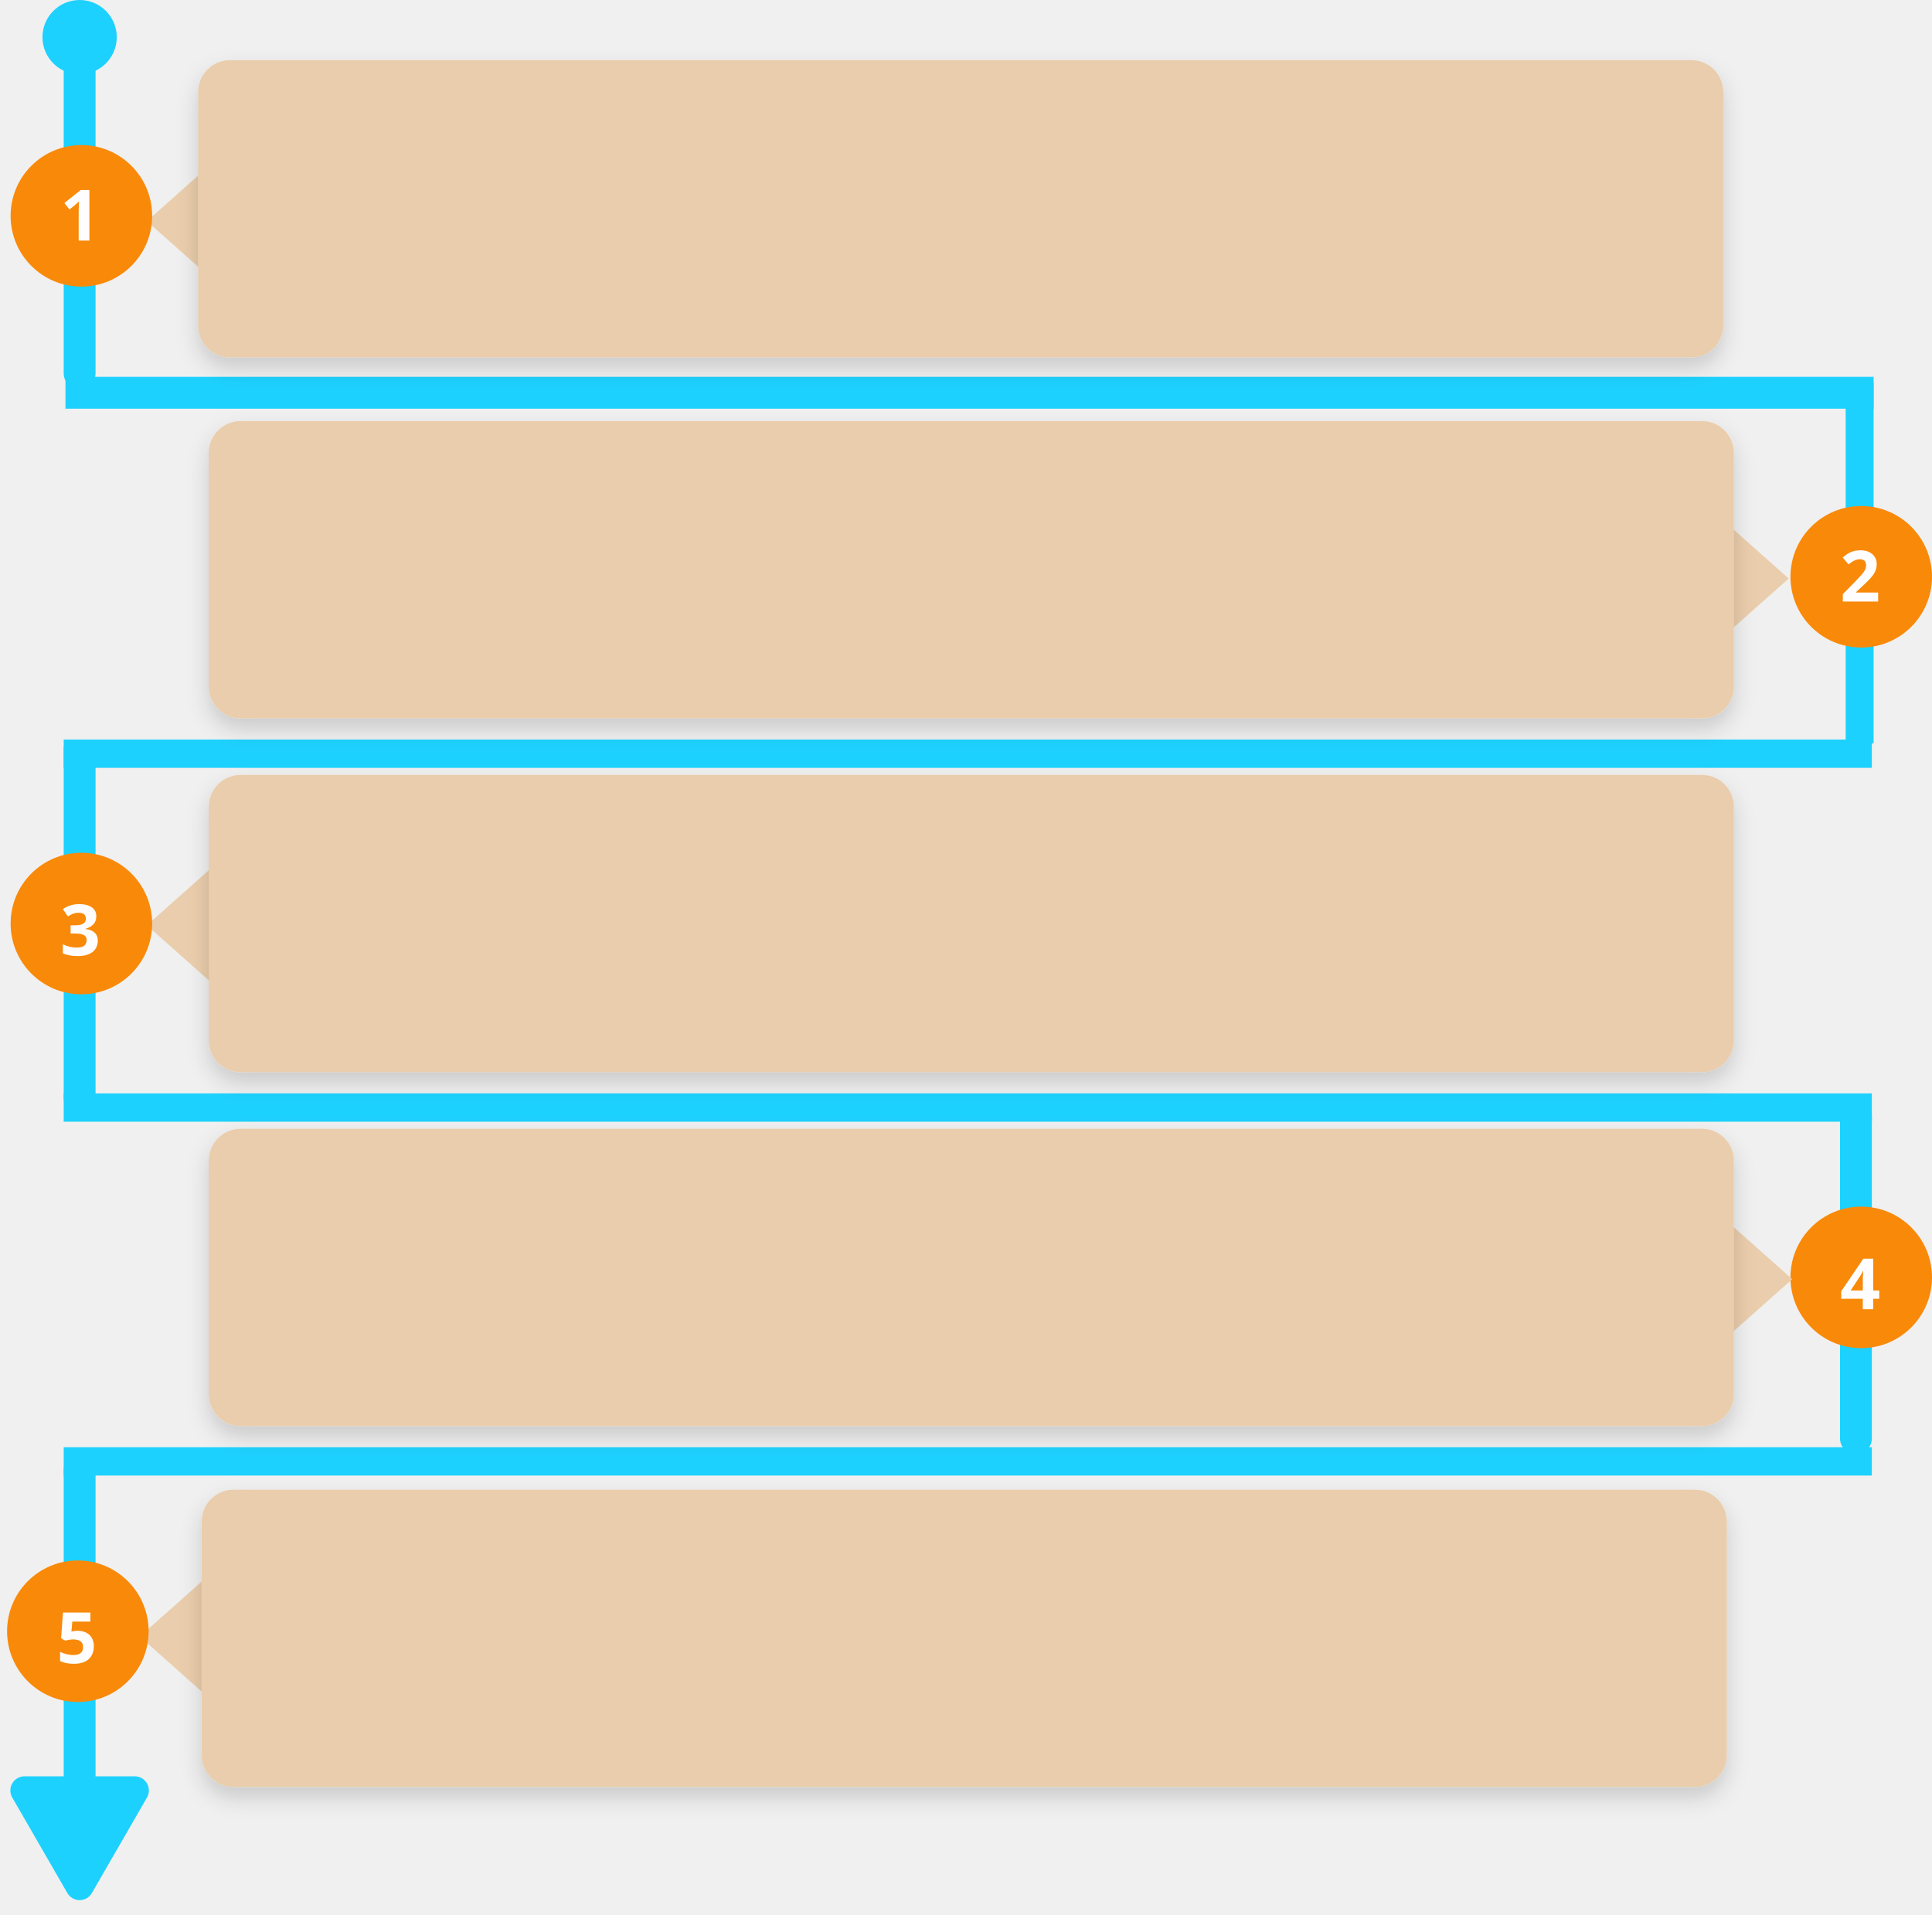
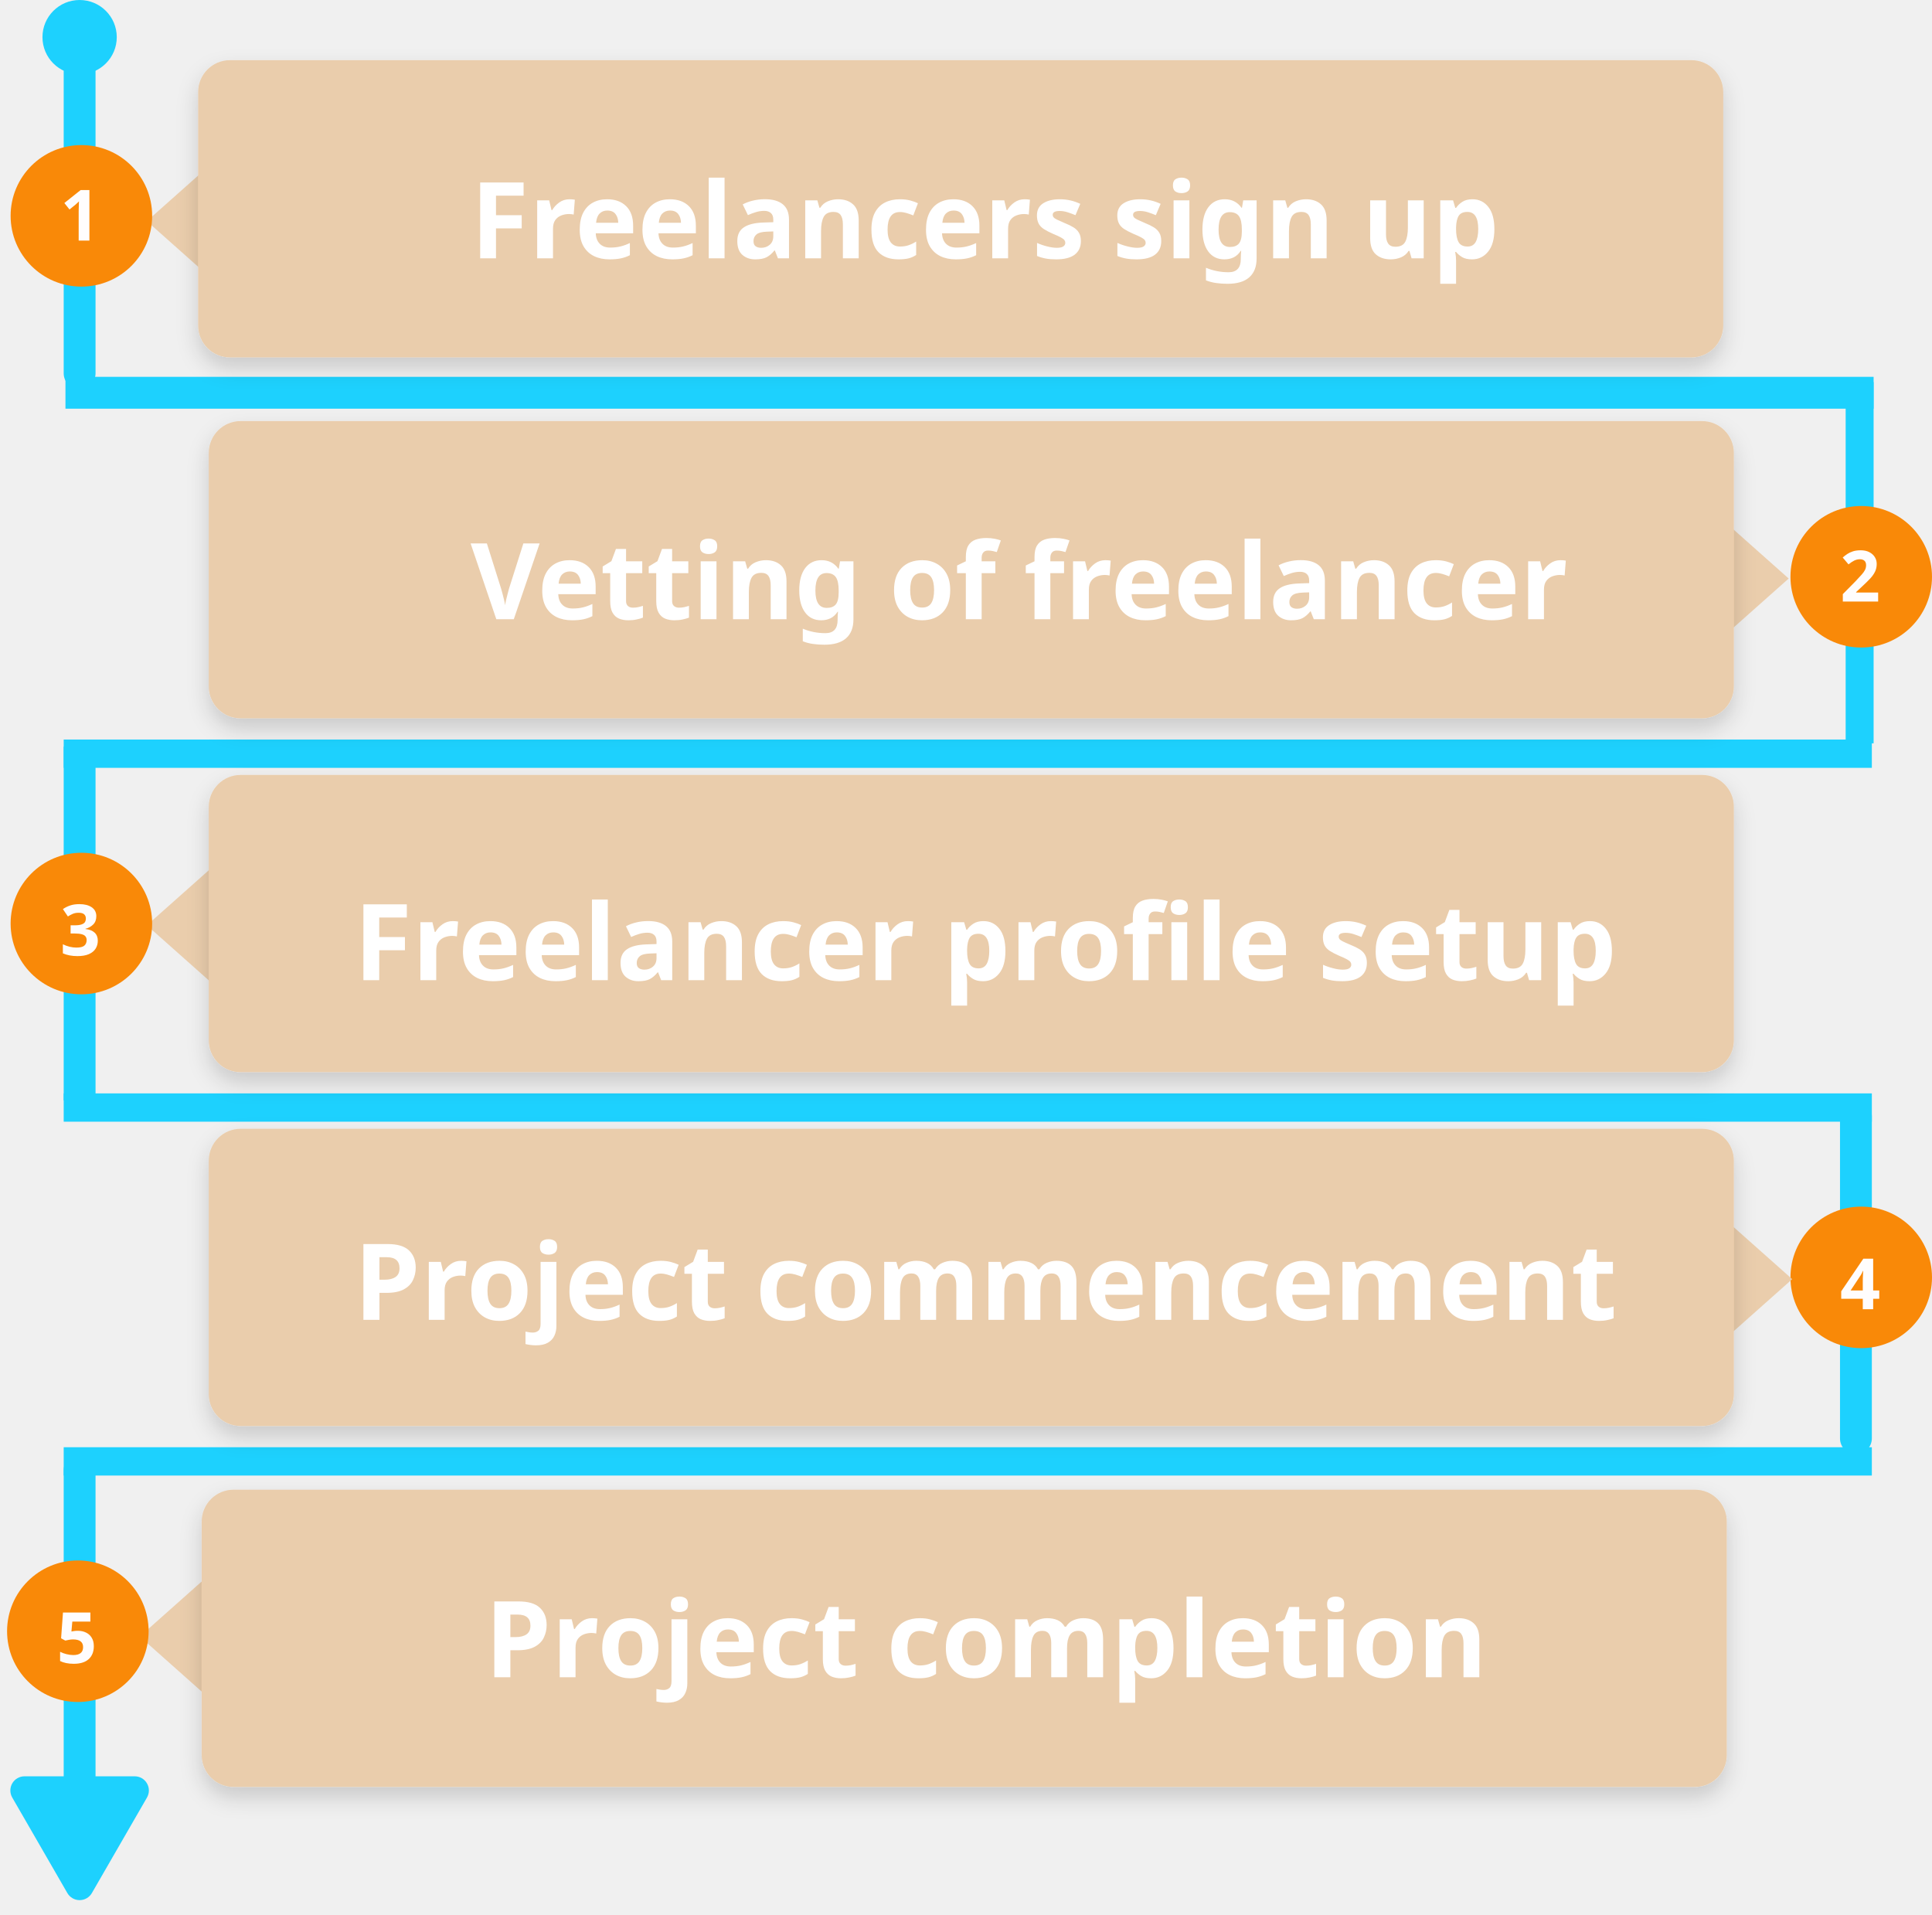
<svg xmlns="http://www.w3.org/2000/svg" width="546" height="541" viewBox="0 0 546 541">
  <defs>
    <filter id="Rectangle_24" x="47" y="11" width="449" height="102" filterUnits="userSpaceOnUse">
      <feOffset dy="3" input="SourceAlpha" />
      <feGaussianBlur stdDeviation="3" result="blur" />
      <feFlood flood-opacity="0.161" />
      <feComposite operator="in" in2="blur" />
      <feComposite in="SourceGraphic" />
    </filter>
    <filter id="Rectangle_25" x="50" y="113" width="449" height="102" filterUnits="userSpaceOnUse">
      <feOffset dy="3" input="SourceAlpha" />
      <feGaussianBlur stdDeviation="3" result="blur-2" />
      <feFlood flood-opacity="0.161" />
      <feComposite operator="in" in2="blur-2" />
      <feComposite in="SourceGraphic" />
    </filter>
    <filter id="Rectangle_26" x="50" y="213" width="449" height="102" filterUnits="userSpaceOnUse">
      <feOffset dy="3" input="SourceAlpha" />
      <feGaussianBlur stdDeviation="3" result="blur-3" />
      <feFlood flood-opacity="0.161" />
      <feComposite operator="in" in2="blur-3" />
      <feComposite in="SourceGraphic" />
    </filter>
    <filter id="Rectangle_28" x="48" y="415" width="449" height="102" filterUnits="userSpaceOnUse">
      <feOffset dy="3" input="SourceAlpha" />
      <feGaussianBlur stdDeviation="3" result="blur-4" />
      <feFlood flood-opacity="0.161" />
      <feComposite operator="in" in2="blur-4" />
      <feComposite in="SourceGraphic" />
    </filter>
    <filter id="Rectangle_27" x="50" y="313" width="449" height="102" filterUnits="userSpaceOnUse">
      <feOffset dy="3" input="SourceAlpha" />
      <feGaussianBlur stdDeviation="3" result="blur-5" />
      <feFlood flood-opacity="0.161" />
      <feComposite operator="in" in2="blur-5" />
      <feComposite in="SourceGraphic" />
    </filter>
  </defs>
-   <g id="Group_34" data-name="Group 34" transform="translate(-1163 -293)">
-     <path id="Polygon_3" data-name="Polygon 3" d="M16,0,32,18H0Z" transform="translate(1204.5 371.5) rotate(-90)" fill="#eacdac" />
-     <path id="Polygon_2" data-name="Polygon 2" d="M16,0,32,18H0Z" transform="translate(1204.5 570.5) rotate(-90)" fill="#eacdac" />
-     <path id="Polygon_5" data-name="Polygon 5" d="M16,0,32,18H0Z" transform="translate(1202.5 771.5) rotate(-90)" fill="#eacdac" />
-     <path id="Polygon_1" data-name="Polygon 1" d="M16,0,32,18H0Z" transform="translate(1668.5 440.5) rotate(90)" fill="#eacdac" />
-     <g id="Group_21" data-name="Group 21" transform="translate(21 -277)">
+   <g id="Group_37" data-name="Group 37" transform="translate(-1136 -255)">
+     <path id="Polygon_3" data-name="Polygon 3" d="M16,0,32,18H0Z" transform="translate(1177.5 333.5) rotate(-90)" fill="#eacdac" />
+     <path id="Polygon_2" data-name="Polygon 2" d="M16,0,32,18H0Z" transform="translate(1177.5 532.5) rotate(-90)" fill="#eacdac" />
+     <path id="Polygon_5" data-name="Polygon 5" d="M16,0,32,18H0Z" transform="translate(1175.5 733.5) rotate(-90)" fill="#eacdac" />
+     <path id="Polygon_1" data-name="Polygon 1" d="M16,0,32,18H0Z" transform="translate(1641.5 402.5) rotate(90)" fill="#eacdac" />
+     <g id="Group_21" data-name="Group 21" transform="translate(-6 -315)">
      <rect id="Rectangle_15" data-name="Rectangle 15" width="9" height="100" rx="4.5" transform="translate(1160 580)" fill="#1dd1fe" />
      <rect id="Rectangle_23" data-name="Rectangle 23" width="9" height="100" rx="4.5" transform="translate(1160 981)" fill="#1dd1fe" />
      <rect id="Rectangle_16" data-name="Rectangle 16" width="9" height="511" transform="translate(1160.5 685.5) rotate(-90)" fill="#1dd1fe" />
      <g id="Group_20" data-name="Group 20" transform="translate(-2 97)">
        <path id="Path_7" data-name="Path 7" d="M0,0H7.9V102.079H0Z" transform="translate(1673.5 683.079) rotate(180)" fill="#1dd1fe" />
        <rect id="Rectangle_18" data-name="Rectangle 18" width="8" height="511" transform="translate(1162 690) rotate(-90)" fill="#1dd1fe" />
        <rect id="Rectangle_20" data-name="Rectangle 20" width="8" height="511" transform="translate(1162 790) rotate(-90)" fill="#1dd1fe" />
        <rect id="Rectangle_22" data-name="Rectangle 22" width="8" height="511" transform="translate(1162 890) rotate(-90)" fill="#1dd1fe" />
      </g>
      <rect id="Rectangle_19" data-name="Rectangle 19" width="9" height="100" transform="translate(1160 781)" fill="#1dd1fe" />
      <rect id="Rectangle_21" data-name="Rectangle 21" width="9" height="100" rx="4.5" transform="translate(1662 881)" fill="#1dd1fe" />
      <circle id="Ellipse_20" data-name="Ellipse 20" cx="20" cy="20" r="20" transform="translate(1145 611)" fill="#f98908" />
      <circle id="Ellipse_22" data-name="Ellipse 22" cx="20" cy="20" r="20" transform="translate(1648 713)" fill="#f98908" />
      <circle id="Ellipse_23" data-name="Ellipse 23" cx="20" cy="20" r="20" transform="translate(1648 911)" fill="#f98908" />
      <circle id="Ellipse_24" data-name="Ellipse 24" cx="20" cy="20" r="20" transform="translate(1144 1011)" fill="#f98908" />
      <text id="_1" data-name="1" transform="translate(1159 638)" fill="#fffdfd" font-size="20" font-family="SegoeUI-Bold, Segoe UI" font-weight="700">
        <tspan x="0" y="0">1</tspan>
      </text>
      <circle id="Ellipse_21" data-name="Ellipse 21" cx="20" cy="20" r="20" transform="translate(1145 811)" fill="#f98908" />
      <text id="_3" data-name="3" transform="translate(1159 840)" fill="#fffdfd" font-size="20" font-family="SegoeUI-Bold, Segoe UI" font-weight="700">
        <tspan x="0" y="0">3</tspan>
      </text>
      <text id="_2" data-name="2" transform="translate(1662 740)" fill="#fffdfd" font-size="20" font-family="SegoeUI-Bold, Segoe UI" font-weight="700">
        <tspan x="0" y="0">2</tspan>
      </text>
      <text id="_4" data-name="4" transform="translate(1662 940)" fill="#fffdfd" font-size="20" font-family="SegoeUI-Bold, Segoe UI" font-weight="700">
        <tspan x="0" y="0">4</tspan>
      </text>
      <text id="_5" data-name="5" transform="translate(1158 1040)" fill="#fffdfd" font-size="20" font-family="SegoeUI-Bold, Segoe UI" font-weight="700">
        <tspan x="0" y="0">5</tspan>
      </text>
    </g>
-     <path id="Polygon_4" data-name="Polygon 4" d="M16,0,32,18H0Z" transform="translate(1669.5 638.5) rotate(90)" fill="#eacdac" />
-     <g transform="matrix(1, 0, 0, 1, 1163, 293)" filter="url(#Rectangle_24)">
+     <path id="Polygon_4" data-name="Polygon 4" d="M16,0,32,18H0Z" transform="translate(1642.5 600.5) rotate(90)" fill="#eacdac" />
+     <g transform="matrix(1, 0, 0, 1, 1136, 255)" filter="url(#Rectangle_24)">
      <rect id="Rectangle_24-2" data-name="Rectangle 24" width="431" height="84" rx="9" transform="translate(56 17)" fill="#eacdac" />
    </g>
-     <g transform="matrix(1, 0, 0, 1, 1163, 293)" filter="url(#Rectangle_25)">
+     <g transform="matrix(1, 0, 0, 1, 1136, 255)" filter="url(#Rectangle_25)">
      <rect id="Rectangle_25-2" data-name="Rectangle 25" width="431" height="84" rx="9" transform="translate(59 119)" fill="#eacdac" />
    </g>
-     <g transform="matrix(1, 0, 0, 1, 1163, 293)" filter="url(#Rectangle_26)">
+     <g transform="matrix(1, 0, 0, 1, 1136, 255)" filter="url(#Rectangle_26)">
      <rect id="Rectangle_26-2" data-name="Rectangle 26" width="431" height="84" rx="9" transform="translate(59 219)" fill="#eacdac" />
    </g>
-     <g transform="matrix(1, 0, 0, 1, 1163, 293)" filter="url(#Rectangle_28)">
+     <g transform="matrix(1, 0, 0, 1, 1136, 255)" filter="url(#Rectangle_28)">
      <rect id="Rectangle_28-2" data-name="Rectangle 28" width="431" height="84" rx="9" transform="translate(57 421)" fill="#eacdac" />
    </g>
-     <g transform="matrix(1, 0, 0, 1, 1163, 293)" filter="url(#Rectangle_27)">
+     <g transform="matrix(1, 0, 0, 1, 1136, 255)" filter="url(#Rectangle_27)">
      <rect id="Rectangle_27-2" data-name="Rectangle 27" width="431" height="84" rx="9" transform="translate(59 319)" fill="#eacdac" />
    </g>
-     <path id="Polygon_6" data-name="Polygon 6" d="M19.035,6.006a4,4,0,0,1,6.929,0L41.539,33a4,4,0,0,1-3.465,6H6.926a4,4,0,0,1-3.465-6Z" transform="translate(1208 834) rotate(180)" fill="#1dd1fe" />
-     <circle id="Ellipse_26" data-name="Ellipse 26" cx="10.5" cy="10.5" r="10.5" transform="translate(1175 293)" fill="#1dd1fe" />
+     <path id="Polygon_6" data-name="Polygon 6" d="M19.035,6.006a4,4,0,0,1,6.929,0L41.539,33a4,4,0,0,1-3.465,6H6.926a4,4,0,0,1-3.465-6Z" transform="translate(1181 796) rotate(180)" fill="#1dd1fe" />
+     <circle id="Ellipse_26" data-name="Ellipse 26" cx="10.5" cy="10.5" r="10.5" transform="translate(1148 255)" fill="#1dd1fe" />
+     <text id="Freelancers_sign_up" data-name="Freelancers sign up" transform="translate(1269 328)" fill="#fff" font-size="30" font-family="Quicksand-Bold, Quicksand" font-weight="700">
+       <tspan x="0" y="0">Freelancers sign up</tspan>
+     </text>
+     <text id="Vetting_of_freelancer" data-name="Vetting of freelancer" transform="translate(1269 430)" fill="#fff" font-size="30" font-family="Quicksand-Bold, Quicksand" font-weight="700">
+       <tspan x="0" y="0">Vetting of freelancer</tspan>
+     </text>
+     <text id="Freelancer_profile_setup" data-name="Freelancer profile setup" transform="translate(1236 532)" fill="#fff" font-size="30" font-family="Quicksand-Bold, Quicksand" font-weight="700">
+       <tspan x="0" y="0">Freelancer profile setup</tspan>
+     </text>
+     <text id="Project_commencement" data-name="Project commencement" transform="translate(1236 628)" fill="#fff" font-size="30" font-family="Quicksand-Bold, Quicksand" font-weight="700">
+       <tspan x="0" y="0">Project commencement</tspan>
+     </text>
+     <text id="Project_completion" data-name="Project completion" transform="translate(1273 729)" fill="#fff" font-size="30" font-family="Quicksand-Bold, Quicksand" font-weight="700">
+       <tspan x="0" y="0">Project completion</tspan>
+     </text>
  </g>
</svg>
